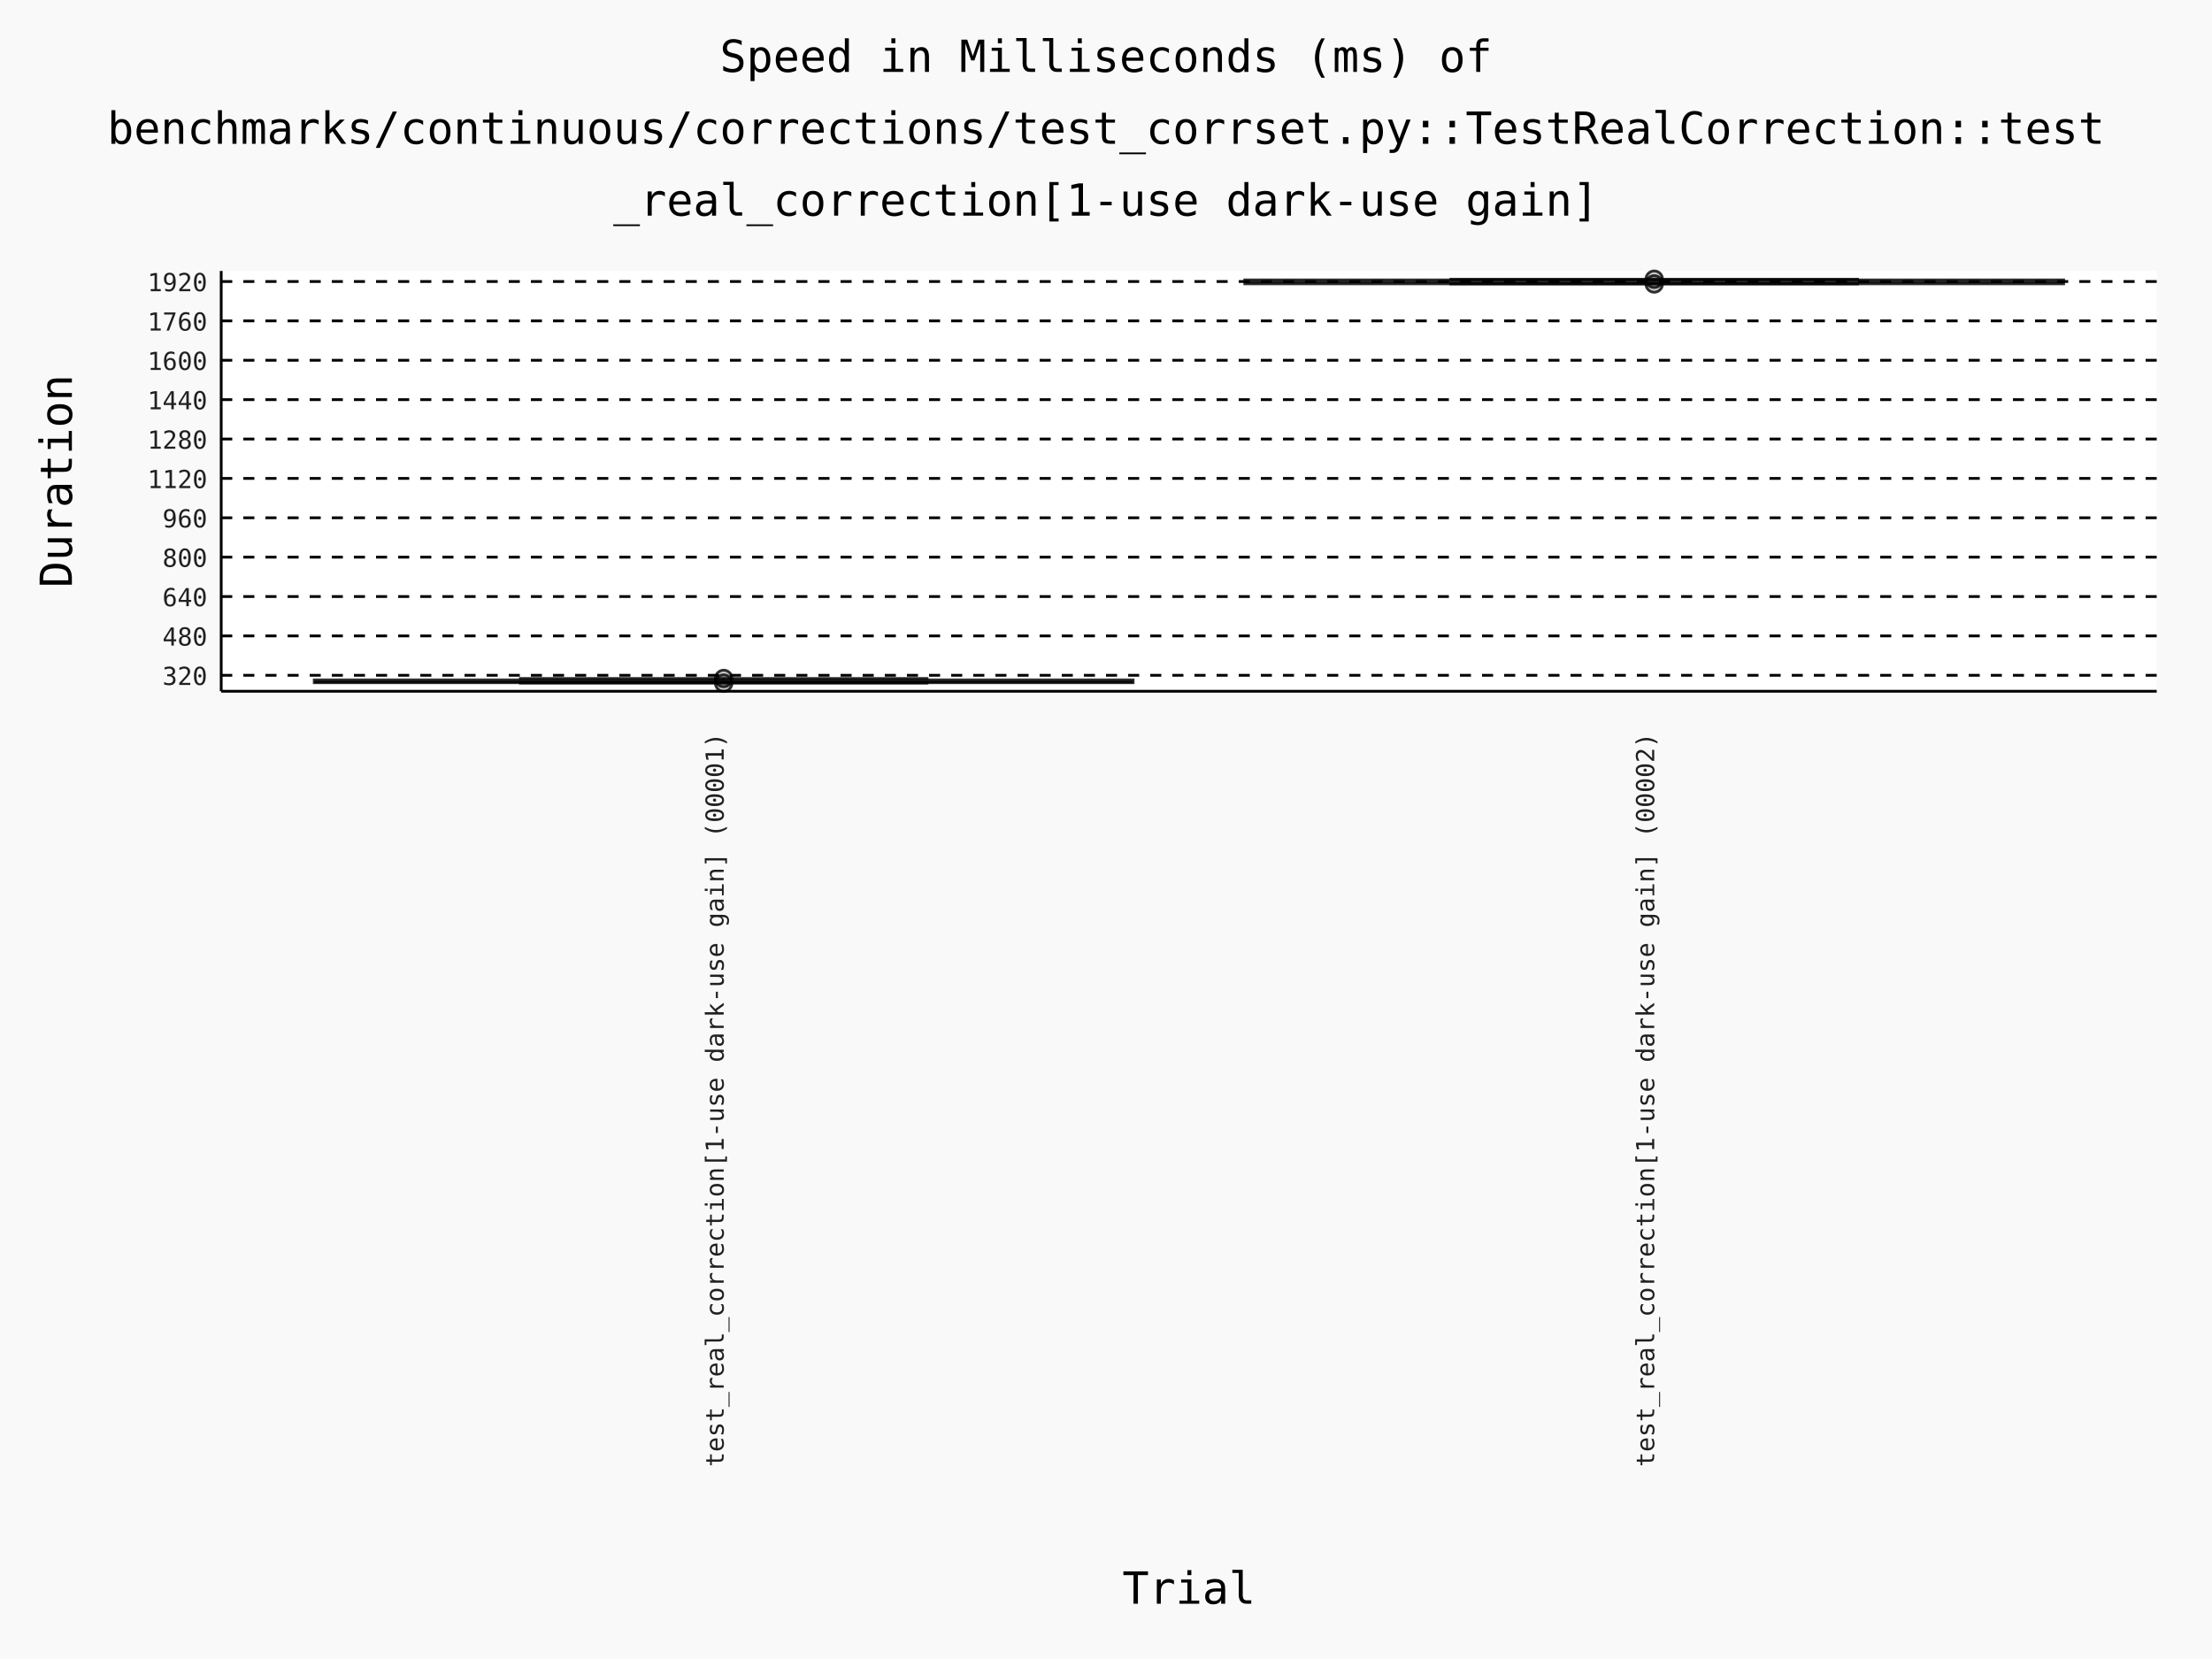
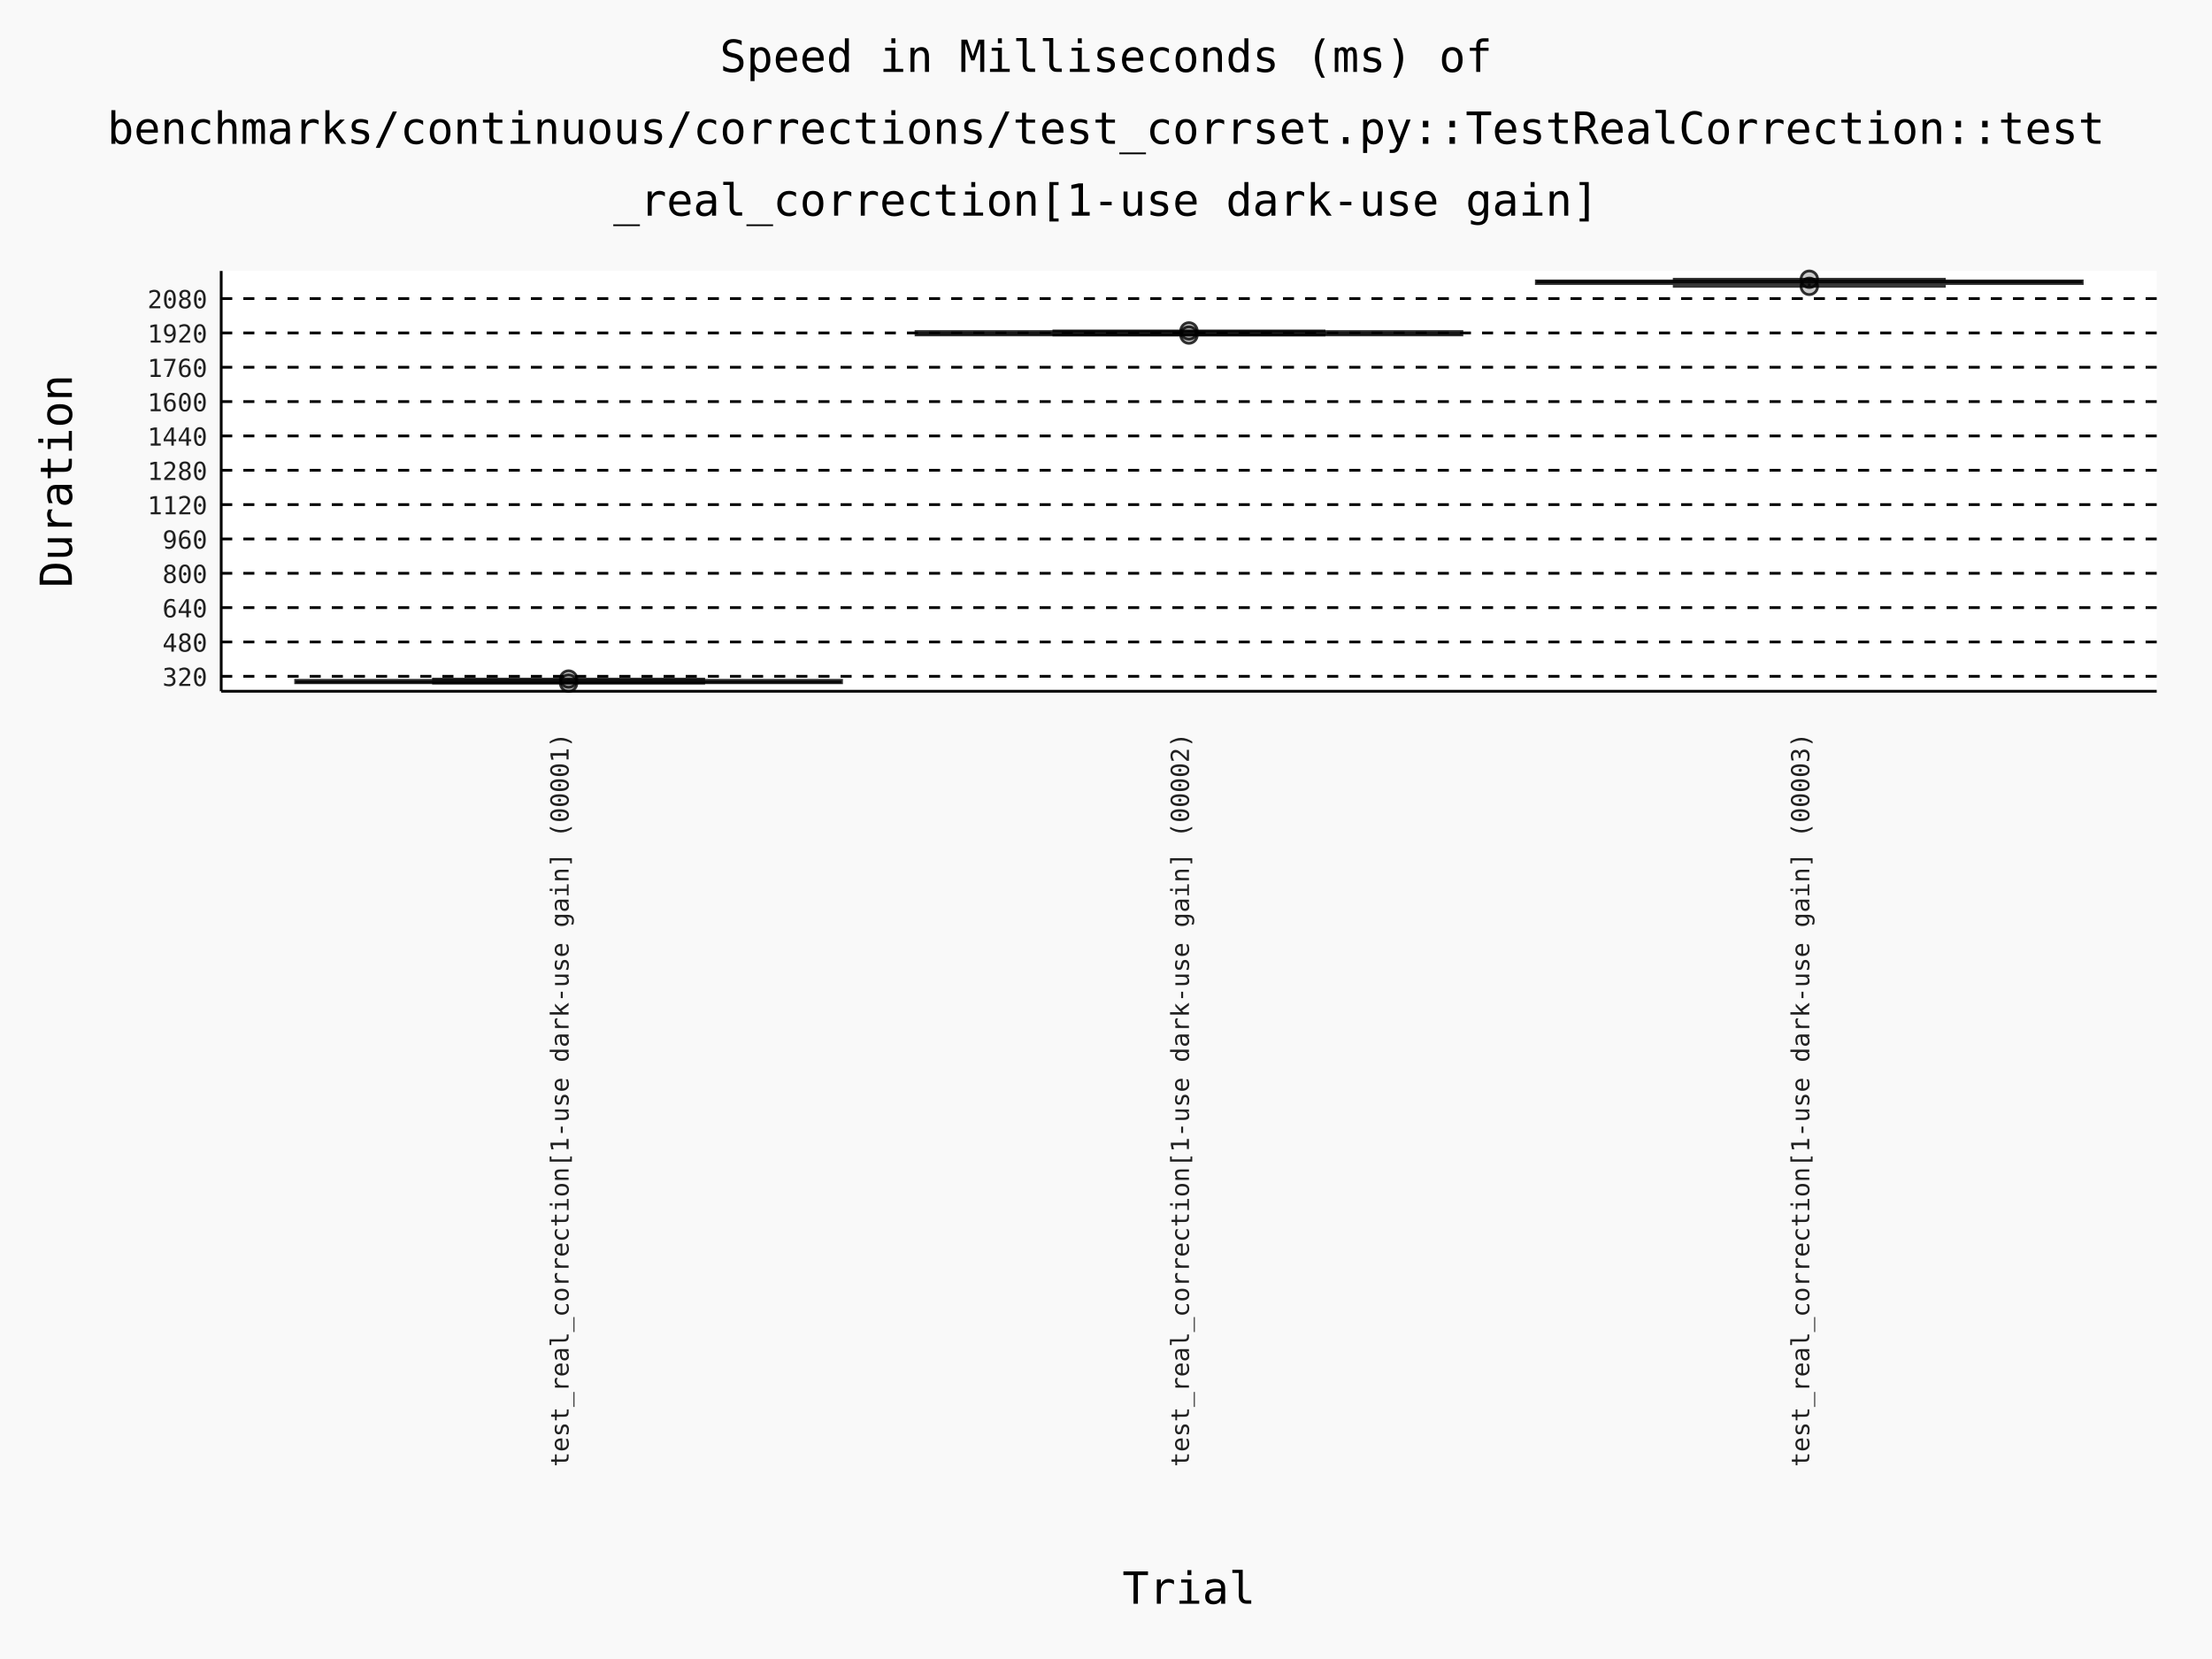
- <svg xmlns="http://www.w3.org/2000/svg" id="chart-b6d451cb-8a33-440e-82ff-a82d3a1214b4" class="pygal-chart" viewBox="0 0 800 600">
+ <svg xmlns="http://www.w3.org/2000/svg" id="chart-7063155e-7fcf-47be-9c37-c4a7ea9cb199" class="pygal-chart" viewBox="0 0 800 600">
  <defs>
-     <style type="text/css">#chart-b6d451cb-8a33-440e-82ff-a82d3a1214b4{-webkit-user-select:none;-webkit-font-smoothing:antialiased;font-family:Consolas,"Deja Vu Sans Mono","Bitstream Vera Sans Mono","Courier New",monospace}#chart-b6d451cb-8a33-440e-82ff-a82d3a1214b4 .title{font-family:Consolas,"Deja Vu Sans Mono","Bitstream Vera Sans Mono","Courier New",monospace;font-size:16px}#chart-b6d451cb-8a33-440e-82ff-a82d3a1214b4 .legends .legend text{font-family:Consolas,"Deja Vu Sans Mono","Bitstream Vera Sans Mono","Courier New",monospace;font-size:14px}#chart-b6d451cb-8a33-440e-82ff-a82d3a1214b4 .axis text{font-family:Consolas,"Deja Vu Sans Mono","Bitstream Vera Sans Mono","Courier New",monospace;font-size:10px}#chart-b6d451cb-8a33-440e-82ff-a82d3a1214b4 .axis text.major{font-family:Consolas,"Deja Vu Sans Mono","Bitstream Vera Sans Mono","Courier New",monospace;font-size:10px}#chart-b6d451cb-8a33-440e-82ff-a82d3a1214b4 .text-overlay text.value{font-family:Consolas,"Deja Vu Sans Mono","Bitstream Vera Sans Mono","Courier New",monospace;font-size:16px}#chart-b6d451cb-8a33-440e-82ff-a82d3a1214b4 .text-overlay text.label{font-family:Consolas,"Deja Vu Sans Mono","Bitstream Vera Sans Mono","Courier New",monospace;font-size:10px}#chart-b6d451cb-8a33-440e-82ff-a82d3a1214b4 .tooltip{font-family:Consolas,"Deja Vu Sans Mono","Bitstream Vera Sans Mono","Courier New",monospace;font-size:14px}#chart-b6d451cb-8a33-440e-82ff-a82d3a1214b4 text.no_data{font-family:Consolas,"Deja Vu Sans Mono","Bitstream Vera Sans Mono","Courier New",monospace;font-size:64px}
- #chart-b6d451cb-8a33-440e-82ff-a82d3a1214b4{background-color:rgba(249,249,249,1)}#chart-b6d451cb-8a33-440e-82ff-a82d3a1214b4 path,#chart-b6d451cb-8a33-440e-82ff-a82d3a1214b4 line,#chart-b6d451cb-8a33-440e-82ff-a82d3a1214b4 rect,#chart-b6d451cb-8a33-440e-82ff-a82d3a1214b4 circle{-webkit-transition:150ms;-moz-transition:150ms;transition:150ms}#chart-b6d451cb-8a33-440e-82ff-a82d3a1214b4 .graph &gt; .background{fill:rgba(249,249,249,1)}#chart-b6d451cb-8a33-440e-82ff-a82d3a1214b4 .plot &gt; .background{fill:rgba(255,255,255,1)}#chart-b6d451cb-8a33-440e-82ff-a82d3a1214b4 .graph{fill:rgba(0,0,0,.87)}#chart-b6d451cb-8a33-440e-82ff-a82d3a1214b4 text.no_data{fill:rgba(0,0,0,1)}#chart-b6d451cb-8a33-440e-82ff-a82d3a1214b4 .title{fill:rgba(0,0,0,1)}#chart-b6d451cb-8a33-440e-82ff-a82d3a1214b4 .legends .legend text{fill:rgba(0,0,0,.87)}#chart-b6d451cb-8a33-440e-82ff-a82d3a1214b4 .legends .legend:hover text{fill:rgba(0,0,0,1)}#chart-b6d451cb-8a33-440e-82ff-a82d3a1214b4 .axis .line{stroke:rgba(0,0,0,1)}#chart-b6d451cb-8a33-440e-82ff-a82d3a1214b4 .axis .guide.line{stroke:rgba(0,0,0,.54)}#chart-b6d451cb-8a33-440e-82ff-a82d3a1214b4 .axis .major.line{stroke:rgba(0,0,0,.87)}#chart-b6d451cb-8a33-440e-82ff-a82d3a1214b4 .axis text.major{fill:rgba(0,0,0,1)}#chart-b6d451cb-8a33-440e-82ff-a82d3a1214b4 .axis.y .guides:hover .guide.line,#chart-b6d451cb-8a33-440e-82ff-a82d3a1214b4 .line-graph .axis.x .guides:hover .guide.line,#chart-b6d451cb-8a33-440e-82ff-a82d3a1214b4 .stackedline-graph .axis.x .guides:hover .guide.line,#chart-b6d451cb-8a33-440e-82ff-a82d3a1214b4 .xy-graph .axis.x .guides:hover .guide.line{stroke:rgba(0,0,0,1)}#chart-b6d451cb-8a33-440e-82ff-a82d3a1214b4 .axis .guides:hover text{fill:rgba(0,0,0,1)}#chart-b6d451cb-8a33-440e-82ff-a82d3a1214b4 .reactive{fill-opacity:.7;stroke-opacity:.8;stroke-width:1}#chart-b6d451cb-8a33-440e-82ff-a82d3a1214b4 .ci{stroke:rgba(0,0,0,.87)}#chart-b6d451cb-8a33-440e-82ff-a82d3a1214b4 .reactive.active,#chart-b6d451cb-8a33-440e-82ff-a82d3a1214b4 .active .reactive{fill-opacity:.8;stroke-opacity:.9;stroke-width:4}#chart-b6d451cb-8a33-440e-82ff-a82d3a1214b4 .ci .reactive.active{stroke-width:1.5}#chart-b6d451cb-8a33-440e-82ff-a82d3a1214b4 .series text{fill:rgba(0,0,0,1)}#chart-b6d451cb-8a33-440e-82ff-a82d3a1214b4 .tooltip rect{fill:rgba(255,255,255,1);stroke:rgba(0,0,0,1);-webkit-transition:opacity 150ms;-moz-transition:opacity 150ms;transition:opacity 150ms}#chart-b6d451cb-8a33-440e-82ff-a82d3a1214b4 .tooltip .label{fill:rgba(0,0,0,.87)}#chart-b6d451cb-8a33-440e-82ff-a82d3a1214b4 .tooltip .label{fill:rgba(0,0,0,.87)}#chart-b6d451cb-8a33-440e-82ff-a82d3a1214b4 .tooltip .legend{font-size:.8em;fill:rgba(0,0,0,.54)}#chart-b6d451cb-8a33-440e-82ff-a82d3a1214b4 .tooltip .x_label{font-size:.6em;fill:rgba(0,0,0,1)}#chart-b6d451cb-8a33-440e-82ff-a82d3a1214b4 .tooltip .xlink{font-size:.5em;text-decoration:underline}#chart-b6d451cb-8a33-440e-82ff-a82d3a1214b4 .tooltip .value{font-size:1.5em}#chart-b6d451cb-8a33-440e-82ff-a82d3a1214b4 .bound{font-size:.5em}#chart-b6d451cb-8a33-440e-82ff-a82d3a1214b4 .max-value{font-size:.75em;fill:rgba(0,0,0,.54)}#chart-b6d451cb-8a33-440e-82ff-a82d3a1214b4 .map-element{fill:rgba(255,255,255,1);stroke:rgba(0,0,0,.54) !important}#chart-b6d451cb-8a33-440e-82ff-a82d3a1214b4 .map-element .reactive{fill-opacity:inherit;stroke-opacity:inherit}#chart-b6d451cb-8a33-440e-82ff-a82d3a1214b4 .color-0,#chart-b6d451cb-8a33-440e-82ff-a82d3a1214b4 .color-0 a:visited{stroke:#000000;fill:#000000}#chart-b6d451cb-8a33-440e-82ff-a82d3a1214b4 .color-1,#chart-b6d451cb-8a33-440e-82ff-a82d3a1214b4 .color-1 a:visited{stroke:#000000;fill:#000000}#chart-b6d451cb-8a33-440e-82ff-a82d3a1214b4 .text-overlay .color-0 text{fill:white}#chart-b6d451cb-8a33-440e-82ff-a82d3a1214b4 .text-overlay .color-1 text{fill:white}
- #chart-b6d451cb-8a33-440e-82ff-a82d3a1214b4 text.no_data{text-anchor:middle}#chart-b6d451cb-8a33-440e-82ff-a82d3a1214b4 .guide.line{fill:none}#chart-b6d451cb-8a33-440e-82ff-a82d3a1214b4 .centered{text-anchor:middle}#chart-b6d451cb-8a33-440e-82ff-a82d3a1214b4 .title{text-anchor:middle}#chart-b6d451cb-8a33-440e-82ff-a82d3a1214b4 .legends .legend text{fill-opacity:1}#chart-b6d451cb-8a33-440e-82ff-a82d3a1214b4 .axis.x text{text-anchor:middle}#chart-b6d451cb-8a33-440e-82ff-a82d3a1214b4 .axis.x:not(.web) text[transform]{text-anchor:start}#chart-b6d451cb-8a33-440e-82ff-a82d3a1214b4 .axis.x:not(.web) text[transform].backwards{text-anchor:end}#chart-b6d451cb-8a33-440e-82ff-a82d3a1214b4 .axis.y text{text-anchor:end}#chart-b6d451cb-8a33-440e-82ff-a82d3a1214b4 .axis.y text[transform].backwards{text-anchor:start}#chart-b6d451cb-8a33-440e-82ff-a82d3a1214b4 .axis.y2 text{text-anchor:start}#chart-b6d451cb-8a33-440e-82ff-a82d3a1214b4 .axis.y2 text[transform].backwards{text-anchor:end}#chart-b6d451cb-8a33-440e-82ff-a82d3a1214b4 .axis .guide.line{stroke-dasharray:4,4;stroke:black}#chart-b6d451cb-8a33-440e-82ff-a82d3a1214b4 .axis .major.guide.line{stroke-dasharray:6,6;stroke:black}#chart-b6d451cb-8a33-440e-82ff-a82d3a1214b4 .horizontal .axis.y .guide.line,#chart-b6d451cb-8a33-440e-82ff-a82d3a1214b4 .horizontal .axis.y2 .guide.line,#chart-b6d451cb-8a33-440e-82ff-a82d3a1214b4 .vertical .axis.x .guide.line{opacity:0}#chart-b6d451cb-8a33-440e-82ff-a82d3a1214b4 .horizontal .axis.always_show .guide.line,#chart-b6d451cb-8a33-440e-82ff-a82d3a1214b4 .vertical .axis.always_show .guide.line{opacity:1 !important}#chart-b6d451cb-8a33-440e-82ff-a82d3a1214b4 .axis.y .guides:hover .guide.line,#chart-b6d451cb-8a33-440e-82ff-a82d3a1214b4 .axis.y2 .guides:hover .guide.line,#chart-b6d451cb-8a33-440e-82ff-a82d3a1214b4 .axis.x .guides:hover .guide.line{opacity:1}#chart-b6d451cb-8a33-440e-82ff-a82d3a1214b4 .axis .guides:hover text{opacity:1}#chart-b6d451cb-8a33-440e-82ff-a82d3a1214b4 .nofill{fill:none}#chart-b6d451cb-8a33-440e-82ff-a82d3a1214b4 .subtle-fill{fill-opacity:.2}#chart-b6d451cb-8a33-440e-82ff-a82d3a1214b4 .dot{stroke-width:1px;fill-opacity:1;stroke-opacity:1}#chart-b6d451cb-8a33-440e-82ff-a82d3a1214b4 .dot.active{stroke-width:5px}#chart-b6d451cb-8a33-440e-82ff-a82d3a1214b4 .dot.negative{fill:transparent}#chart-b6d451cb-8a33-440e-82ff-a82d3a1214b4 text,#chart-b6d451cb-8a33-440e-82ff-a82d3a1214b4 tspan{stroke:none !important}#chart-b6d451cb-8a33-440e-82ff-a82d3a1214b4 .series text.active{opacity:1}#chart-b6d451cb-8a33-440e-82ff-a82d3a1214b4 .tooltip rect{fill-opacity:.95;stroke-width:.5}#chart-b6d451cb-8a33-440e-82ff-a82d3a1214b4 .tooltip text{fill-opacity:1}#chart-b6d451cb-8a33-440e-82ff-a82d3a1214b4 .showable{visibility:hidden}#chart-b6d451cb-8a33-440e-82ff-a82d3a1214b4 .showable.shown{visibility:visible}#chart-b6d451cb-8a33-440e-82ff-a82d3a1214b4 .gauge-background{fill:rgba(229,229,229,1);stroke:none}#chart-b6d451cb-8a33-440e-82ff-a82d3a1214b4 .bg-lines{stroke:rgba(249,249,249,1);stroke-width:2px}
+     <style type="text/css">#chart-7063155e-7fcf-47be-9c37-c4a7ea9cb199{-webkit-user-select:none;-webkit-font-smoothing:antialiased;font-family:Consolas,"Deja Vu Sans Mono","Bitstream Vera Sans Mono","Courier New",monospace}#chart-7063155e-7fcf-47be-9c37-c4a7ea9cb199 .title{font-family:Consolas,"Deja Vu Sans Mono","Bitstream Vera Sans Mono","Courier New",monospace;font-size:16px}#chart-7063155e-7fcf-47be-9c37-c4a7ea9cb199 .legends .legend text{font-family:Consolas,"Deja Vu Sans Mono","Bitstream Vera Sans Mono","Courier New",monospace;font-size:14px}#chart-7063155e-7fcf-47be-9c37-c4a7ea9cb199 .axis text{font-family:Consolas,"Deja Vu Sans Mono","Bitstream Vera Sans Mono","Courier New",monospace;font-size:10px}#chart-7063155e-7fcf-47be-9c37-c4a7ea9cb199 .axis text.major{font-family:Consolas,"Deja Vu Sans Mono","Bitstream Vera Sans Mono","Courier New",monospace;font-size:10px}#chart-7063155e-7fcf-47be-9c37-c4a7ea9cb199 .text-overlay text.value{font-family:Consolas,"Deja Vu Sans Mono","Bitstream Vera Sans Mono","Courier New",monospace;font-size:16px}#chart-7063155e-7fcf-47be-9c37-c4a7ea9cb199 .text-overlay text.label{font-family:Consolas,"Deja Vu Sans Mono","Bitstream Vera Sans Mono","Courier New",monospace;font-size:10px}#chart-7063155e-7fcf-47be-9c37-c4a7ea9cb199 .tooltip{font-family:Consolas,"Deja Vu Sans Mono","Bitstream Vera Sans Mono","Courier New",monospace;font-size:14px}#chart-7063155e-7fcf-47be-9c37-c4a7ea9cb199 text.no_data{font-family:Consolas,"Deja Vu Sans Mono","Bitstream Vera Sans Mono","Courier New",monospace;font-size:64px}
+ #chart-7063155e-7fcf-47be-9c37-c4a7ea9cb199{background-color:rgba(249,249,249,1)}#chart-7063155e-7fcf-47be-9c37-c4a7ea9cb199 path,#chart-7063155e-7fcf-47be-9c37-c4a7ea9cb199 line,#chart-7063155e-7fcf-47be-9c37-c4a7ea9cb199 rect,#chart-7063155e-7fcf-47be-9c37-c4a7ea9cb199 circle{-webkit-transition:150ms;-moz-transition:150ms;transition:150ms}#chart-7063155e-7fcf-47be-9c37-c4a7ea9cb199 .graph &gt; .background{fill:rgba(249,249,249,1)}#chart-7063155e-7fcf-47be-9c37-c4a7ea9cb199 .plot &gt; .background{fill:rgba(255,255,255,1)}#chart-7063155e-7fcf-47be-9c37-c4a7ea9cb199 .graph{fill:rgba(0,0,0,.87)}#chart-7063155e-7fcf-47be-9c37-c4a7ea9cb199 text.no_data{fill:rgba(0,0,0,1)}#chart-7063155e-7fcf-47be-9c37-c4a7ea9cb199 .title{fill:rgba(0,0,0,1)}#chart-7063155e-7fcf-47be-9c37-c4a7ea9cb199 .legends .legend text{fill:rgba(0,0,0,.87)}#chart-7063155e-7fcf-47be-9c37-c4a7ea9cb199 .legends .legend:hover text{fill:rgba(0,0,0,1)}#chart-7063155e-7fcf-47be-9c37-c4a7ea9cb199 .axis .line{stroke:rgba(0,0,0,1)}#chart-7063155e-7fcf-47be-9c37-c4a7ea9cb199 .axis .guide.line{stroke:rgba(0,0,0,.54)}#chart-7063155e-7fcf-47be-9c37-c4a7ea9cb199 .axis .major.line{stroke:rgba(0,0,0,.87)}#chart-7063155e-7fcf-47be-9c37-c4a7ea9cb199 .axis text.major{fill:rgba(0,0,0,1)}#chart-7063155e-7fcf-47be-9c37-c4a7ea9cb199 .axis.y .guides:hover .guide.line,#chart-7063155e-7fcf-47be-9c37-c4a7ea9cb199 .line-graph .axis.x .guides:hover .guide.line,#chart-7063155e-7fcf-47be-9c37-c4a7ea9cb199 .stackedline-graph .axis.x .guides:hover .guide.line,#chart-7063155e-7fcf-47be-9c37-c4a7ea9cb199 .xy-graph .axis.x .guides:hover .guide.line{stroke:rgba(0,0,0,1)}#chart-7063155e-7fcf-47be-9c37-c4a7ea9cb199 .axis .guides:hover text{fill:rgba(0,0,0,1)}#chart-7063155e-7fcf-47be-9c37-c4a7ea9cb199 .reactive{fill-opacity:.7;stroke-opacity:.8;stroke-width:1}#chart-7063155e-7fcf-47be-9c37-c4a7ea9cb199 .ci{stroke:rgba(0,0,0,.87)}#chart-7063155e-7fcf-47be-9c37-c4a7ea9cb199 .reactive.active,#chart-7063155e-7fcf-47be-9c37-c4a7ea9cb199 .active .reactive{fill-opacity:.8;stroke-opacity:.9;stroke-width:4}#chart-7063155e-7fcf-47be-9c37-c4a7ea9cb199 .ci .reactive.active{stroke-width:1.5}#chart-7063155e-7fcf-47be-9c37-c4a7ea9cb199 .series text{fill:rgba(0,0,0,1)}#chart-7063155e-7fcf-47be-9c37-c4a7ea9cb199 .tooltip rect{fill:rgba(255,255,255,1);stroke:rgba(0,0,0,1);-webkit-transition:opacity 150ms;-moz-transition:opacity 150ms;transition:opacity 150ms}#chart-7063155e-7fcf-47be-9c37-c4a7ea9cb199 .tooltip .label{fill:rgba(0,0,0,.87)}#chart-7063155e-7fcf-47be-9c37-c4a7ea9cb199 .tooltip .label{fill:rgba(0,0,0,.87)}#chart-7063155e-7fcf-47be-9c37-c4a7ea9cb199 .tooltip .legend{font-size:.8em;fill:rgba(0,0,0,.54)}#chart-7063155e-7fcf-47be-9c37-c4a7ea9cb199 .tooltip .x_label{font-size:.6em;fill:rgba(0,0,0,1)}#chart-7063155e-7fcf-47be-9c37-c4a7ea9cb199 .tooltip .xlink{font-size:.5em;text-decoration:underline}#chart-7063155e-7fcf-47be-9c37-c4a7ea9cb199 .tooltip .value{font-size:1.5em}#chart-7063155e-7fcf-47be-9c37-c4a7ea9cb199 .bound{font-size:.5em}#chart-7063155e-7fcf-47be-9c37-c4a7ea9cb199 .max-value{font-size:.75em;fill:rgba(0,0,0,.54)}#chart-7063155e-7fcf-47be-9c37-c4a7ea9cb199 .map-element{fill:rgba(255,255,255,1);stroke:rgba(0,0,0,.54) !important}#chart-7063155e-7fcf-47be-9c37-c4a7ea9cb199 .map-element .reactive{fill-opacity:inherit;stroke-opacity:inherit}#chart-7063155e-7fcf-47be-9c37-c4a7ea9cb199 .color-0,#chart-7063155e-7fcf-47be-9c37-c4a7ea9cb199 .color-0 a:visited{stroke:#000000;fill:#000000}#chart-7063155e-7fcf-47be-9c37-c4a7ea9cb199 .color-1,#chart-7063155e-7fcf-47be-9c37-c4a7ea9cb199 .color-1 a:visited{stroke:#000000;fill:#000000}#chart-7063155e-7fcf-47be-9c37-c4a7ea9cb199 .color-2,#chart-7063155e-7fcf-47be-9c37-c4a7ea9cb199 .color-2 a:visited{stroke:#000000;fill:#000000}#chart-7063155e-7fcf-47be-9c37-c4a7ea9cb199 .text-overlay .color-0 text{fill:white}#chart-7063155e-7fcf-47be-9c37-c4a7ea9cb199 .text-overlay .color-1 text{fill:white}#chart-7063155e-7fcf-47be-9c37-c4a7ea9cb199 .text-overlay .color-2 text{fill:white}
+ #chart-7063155e-7fcf-47be-9c37-c4a7ea9cb199 text.no_data{text-anchor:middle}#chart-7063155e-7fcf-47be-9c37-c4a7ea9cb199 .guide.line{fill:none}#chart-7063155e-7fcf-47be-9c37-c4a7ea9cb199 .centered{text-anchor:middle}#chart-7063155e-7fcf-47be-9c37-c4a7ea9cb199 .title{text-anchor:middle}#chart-7063155e-7fcf-47be-9c37-c4a7ea9cb199 .legends .legend text{fill-opacity:1}#chart-7063155e-7fcf-47be-9c37-c4a7ea9cb199 .axis.x text{text-anchor:middle}#chart-7063155e-7fcf-47be-9c37-c4a7ea9cb199 .axis.x:not(.web) text[transform]{text-anchor:start}#chart-7063155e-7fcf-47be-9c37-c4a7ea9cb199 .axis.x:not(.web) text[transform].backwards{text-anchor:end}#chart-7063155e-7fcf-47be-9c37-c4a7ea9cb199 .axis.y text{text-anchor:end}#chart-7063155e-7fcf-47be-9c37-c4a7ea9cb199 .axis.y text[transform].backwards{text-anchor:start}#chart-7063155e-7fcf-47be-9c37-c4a7ea9cb199 .axis.y2 text{text-anchor:start}#chart-7063155e-7fcf-47be-9c37-c4a7ea9cb199 .axis.y2 text[transform].backwards{text-anchor:end}#chart-7063155e-7fcf-47be-9c37-c4a7ea9cb199 .axis .guide.line{stroke-dasharray:4,4;stroke:black}#chart-7063155e-7fcf-47be-9c37-c4a7ea9cb199 .axis .major.guide.line{stroke-dasharray:6,6;stroke:black}#chart-7063155e-7fcf-47be-9c37-c4a7ea9cb199 .horizontal .axis.y .guide.line,#chart-7063155e-7fcf-47be-9c37-c4a7ea9cb199 .horizontal .axis.y2 .guide.line,#chart-7063155e-7fcf-47be-9c37-c4a7ea9cb199 .vertical .axis.x .guide.line{opacity:0}#chart-7063155e-7fcf-47be-9c37-c4a7ea9cb199 .horizontal .axis.always_show .guide.line,#chart-7063155e-7fcf-47be-9c37-c4a7ea9cb199 .vertical .axis.always_show .guide.line{opacity:1 !important}#chart-7063155e-7fcf-47be-9c37-c4a7ea9cb199 .axis.y .guides:hover .guide.line,#chart-7063155e-7fcf-47be-9c37-c4a7ea9cb199 .axis.y2 .guides:hover .guide.line,#chart-7063155e-7fcf-47be-9c37-c4a7ea9cb199 .axis.x .guides:hover .guide.line{opacity:1}#chart-7063155e-7fcf-47be-9c37-c4a7ea9cb199 .axis .guides:hover text{opacity:1}#chart-7063155e-7fcf-47be-9c37-c4a7ea9cb199 .nofill{fill:none}#chart-7063155e-7fcf-47be-9c37-c4a7ea9cb199 .subtle-fill{fill-opacity:.2}#chart-7063155e-7fcf-47be-9c37-c4a7ea9cb199 .dot{stroke-width:1px;fill-opacity:1;stroke-opacity:1}#chart-7063155e-7fcf-47be-9c37-c4a7ea9cb199 .dot.active{stroke-width:5px}#chart-7063155e-7fcf-47be-9c37-c4a7ea9cb199 .dot.negative{fill:transparent}#chart-7063155e-7fcf-47be-9c37-c4a7ea9cb199 text,#chart-7063155e-7fcf-47be-9c37-c4a7ea9cb199 tspan{stroke:none !important}#chart-7063155e-7fcf-47be-9c37-c4a7ea9cb199 .series text.active{opacity:1}#chart-7063155e-7fcf-47be-9c37-c4a7ea9cb199 .tooltip rect{fill-opacity:.95;stroke-width:.5}#chart-7063155e-7fcf-47be-9c37-c4a7ea9cb199 .tooltip text{fill-opacity:1}#chart-7063155e-7fcf-47be-9c37-c4a7ea9cb199 .showable{visibility:hidden}#chart-7063155e-7fcf-47be-9c37-c4a7ea9cb199 .showable.shown{visibility:visible}#chart-7063155e-7fcf-47be-9c37-c4a7ea9cb199 .gauge-background{fill:rgba(229,229,229,1);stroke:none}#chart-7063155e-7fcf-47be-9c37-c4a7ea9cb199 .bg-lines{stroke:rgba(249,249,249,1);stroke-width:2px}
.tooltip .value{font-size:1em !important}.axis text{font-size:9px !important}</style>
  </defs>
  <g class="graph custombox-graph vertical">
    <rect x="0" y="0" width="800" height="600" class="background" />
    <g transform="translate(80, 98)" class="plot">
      <rect x="0" y="0" width="700.0" height="152.0" class="background" />
      <g class="axis y always_show">
        <path d="M0 152 h700" class="line" />
        <g class="guides">
-           <path d="M0 146.229 h700" class="guide line" />
-           <text x="-5" y="149.729" class="">320</text>
+           <path d="M0 146.593 h700" class="guide line" />
+           <text x="-5" y="150.093" class="">320</text>
        </g>
        <g class="guides">
-           <path d="M0 131.987 h700" class="guide line" />
-           <text x="-5" y="135.487" class="">480</text>
+           <path d="M0 134.174 h700" class="guide line" />
+           <text x="-5" y="137.674" class="">480</text>
        </g>
        <g class="guides">
-           <path d="M0 117.746 h700" class="guide line" />
-           <text x="-5" y="121.246" class="">640</text>
+           <path d="M0 121.756 h700" class="guide line" />
+           <text x="-5" y="125.256" class="">640</text>
        </g>
        <g class="guides">
-           <path d="M0 103.504 h700" class="guide line" />
-           <text x="-5" y="107.004" class="">800</text>
+           <path d="M0 109.337 h700" class="guide line" />
+           <text x="-5" y="112.837" class="">800</text>
        </g>
        <g class="guides">
-           <path d="M0 89.262 h700" class="guide line" />
-           <text x="-5" y="92.762" class="">960</text>
+           <path d="M0 96.918 h700" class="guide line" />
+           <text x="-5" y="100.418" class="">960</text>
        </g>
        <g class="guides">
-           <path d="M0 75.021 h700" class="guide line" />
-           <text x="-5" y="78.521" class="">1120</text>
+           <path d="M0 84.499 h700" class="guide line" />
+           <text x="-5" y="87.999" class="">1120</text>
        </g>
        <g class="guides">
-           <path d="M0 60.779 h700" class="guide line" />
-           <text x="-5" y="64.279" class="">1280</text>
+           <path d="M0 72.08 h700" class="guide line" />
+           <text x="-5" y="75.58" class="">1280</text>
        </g>
        <g class="guides">
-           <path d="M0 46.538 h700" class="guide line" />
-           <text x="-5" y="50.038" class="">1440</text>
+           <path d="M0 59.662 h700" class="guide line" />
+           <text x="-5" y="63.162" class="">1440</text>
        </g>
        <g class="guides">
-           <path d="M0 32.296 h700" class="guide line" />
-           <text x="-5" y="35.796" class="">1600</text>
+           <path d="M0 47.243 h700" class="guide line" />
+           <text x="-5" y="50.743" class="">1600</text>
        </g>
        <g class="guides">
-           <path d="M0 18.055 h700" class="guide line" />
-           <text x="-5" y="21.555" class="">1760</text>
+           <path d="M0 34.824 h700" class="guide line" />
+           <text x="-5" y="38.324" class="">1760</text>
        </g>
        <g class="guides">
-           <path d="M0 3.813 h700" class="guide line" />
-           <text x="-5" y="7.313" class="">1920</text>
+           <path d="M0 22.405 h700" class="guide line" />
+           <text x="-5" y="25.905" class="">1920</text>
+         </g>
+         <g class="guides">
+           <path d="M0 9.986 h700" class="guide line" />
+           <text x="-5" y="13.486" class="">2080</text>
        </g>
      </g>
      <g class="axis x">
        <path d="M0 0 v152" class="line" />
        <g class="guides">
-           <path d="M181.731 0 v152" class="guide line" />
-           <text x="181.731" y="167.0" class="backwards" transform="rotate(270 181.7308 167)">test_real_correction[1-use dark-use gain] (00001)</text>
+           <path d="M125.641 0 v152" class="guide line" />
+           <text x="125.641" y="167.0" class="backwards" transform="rotate(270 125.641 167)">test_real_correction[1-use dark-use gain] (00001)</text>
        </g>
        <g class="guides">
-           <path d="M518.269 0 v152" class="guide line" />
-           <text x="518.269" y="167.0" class="backwards" transform="rotate(270 518.2692 167)">test_real_correction[1-use dark-use gain] (00002)</text>
+           <path d="M350 0 v152" class="guide line" />
+           <text x="350.0" y="167.0" class="backwards" transform="rotate(270 350 167)">test_real_correction[1-use dark-use gain] (00002)</text>
+         </g>
+         <g class="guides">
+           <path d="M574.359 0 v152" class="guide line" />
+           <text x="574.359" y="167.0" class="backwards" transform="rotate(270 574.359 167)">test_real_correction[1-use dark-use gain] (00003)</text>
        </g>
      </g>
      <g class="series serie-0 color-0">
        <g class="boxes">
          <g class="box">
-             <path stroke-width="3" d="M107.692 149.06 L255.769 149.06" class="reactive tooltip-trigger" />
-             <path stroke-width="3" d="M33.654 148.59 L329.808 148.59" class="reactive tooltip-trigger" />
-             <path stroke-width="3" d="M107.692 147.377 L255.769 147.377" class="reactive tooltip-trigger" />
-             <path stroke-width="2" d="M181.731 149.06 L181.731 148.915" class="reactive tooltip-trigger" />
-             <path stroke-width="2" d="M181.731 147.377 L181.731 147.886" class="reactive tooltip-trigger" />
-             <rect x="33.654" y="147.886" height="1.029" width="296.154" class="subtle-fill reactive tooltip-trigger" />
-             <circle cx="181.731" cy="149.06" r="3" class="subtle-fill reactive tooltip-trigger" />
-             <circle cx="181.731" cy="147.377" r="3" class="subtle-fill reactive tooltip-trigger" />
+             <path stroke-width="3" d="M76.282 149.062 L175 149.062" class="reactive tooltip-trigger" />
+             <path stroke-width="3" d="M26.923 148.653 L224.359 148.653" class="reactive tooltip-trigger" />
+             <path stroke-width="3" d="M76.282 147.595 L175 147.595" class="reactive tooltip-trigger" />
+             <path stroke-width="2" d="M125.641 149.062 L125.641 148.936" class="reactive tooltip-trigger" />
+             <path stroke-width="2" d="M125.641 147.595 L125.641 148.038" class="reactive tooltip-trigger" />
+             <rect x="26.923" y="148.038" height="0.897" width="197.436" class="subtle-fill reactive tooltip-trigger" />
+             <circle cx="125.641" cy="149.062" r="3" class="subtle-fill reactive tooltip-trigger" />
+             <circle cx="125.641" cy="147.595" r="3" class="subtle-fill reactive tooltip-trigger" />
          </g>
        </g>
      </g>
      <g class="series serie-1 color-1">
        <g class="boxes">
          <g class="box">
-             <path stroke-width="3" d="M444.231 4.69 L592.308 4.69" class="reactive tooltip-trigger" />
-             <path stroke-width="3" d="M370.192 4.021 L666.346 4.021" class="reactive tooltip-trigger" />
-             <path stroke-width="3" d="M444.231 2.991 L592.308 2.991" class="reactive tooltip-trigger" />
-             <path stroke-width="2" d="M518.269 4.69 L518.269 4.655" class="reactive tooltip-trigger" />
-             <path stroke-width="2" d="M518.269 2.991 L518.269 3.233" class="reactive tooltip-trigger" />
-             <rect x="370.192" y="3.233" height="1.421" width="296.154" class="subtle-fill reactive tooltip-trigger" />
-             <circle cx="518.269" cy="4.69" r="3" class="subtle-fill reactive tooltip-trigger" />
-             <circle cx="518.269" cy="2.991" r="3" class="subtle-fill reactive tooltip-trigger" />
+             <path stroke-width="3" d="M300.641 23.17 L399.359 23.17" class="reactive tooltip-trigger" />
+             <path stroke-width="3" d="M251.282 22.586 L448.718 22.586" class="reactive tooltip-trigger" />
+             <path stroke-width="3" d="M300.641 21.688 L399.359 21.688" class="reactive tooltip-trigger" />
+             <path stroke-width="2" d="M350 23.17 L350 23.139" class="reactive tooltip-trigger" />
+             <path stroke-width="2" d="M350 21.688 L350 21.899" class="reactive tooltip-trigger" />
+             <rect x="251.282" y="21.899" height="1.239" width="197.436" class="subtle-fill reactive tooltip-trigger" />
+             <circle cx="350.0" cy="23.17" r="3" class="subtle-fill reactive tooltip-trigger" />
+             <circle cx="350.0" cy="21.688" r="3" class="subtle-fill reactive tooltip-trigger" />
+           </g>
+         </g>
+       </g>
+       <g class="series serie-2 color-2">
+         <g class="boxes">
+           <g class="box">
+             <path stroke-width="3" d="M525 5.55 L623.718 5.55" class="reactive tooltip-trigger" />
+             <path stroke-width="3" d="M475.641 3.902 L673.077 3.902" class="reactive tooltip-trigger" />
+             <path stroke-width="3" d="M525 2.992 L623.718 2.992" class="reactive tooltip-trigger" />
+             <path stroke-width="2" d="M574.359 5.55 L574.359 4.556" class="reactive tooltip-trigger" />
+             <path stroke-width="2" d="M574.359 2.992 L574.359 3.592" class="reactive tooltip-trigger" />
+             <rect x="475.641" y="3.592" height="0.964" width="197.436" class="subtle-fill reactive tooltip-trigger" />
+             <circle cx="574.359" cy="5.55" r="3" class="subtle-fill reactive tooltip-trigger" />
+             <circle cx="574.359" cy="2.992" r="3" class="subtle-fill reactive tooltip-trigger" />
          </g>
        </g>
      </g>
    </g>
    <g class="titles">
      <text x="400.0" y="26" class="title plot_title">Speed in Milliseconds (ms) of</text>
      <text x="400.0" y="52" class="title plot_title">benchmarks/continuous/corrections/test_corrset.py::TestRealCorrection::test</text>
      <text x="400.0" y="78" class="title plot_title">_real_correction[1-use dark-use gain]</text>
      <text x="430.0" y="580.0" class="title">Trial</text>
      <text x="0" y="200.0" class="title" transform="rotate(-90 0 174)">Duration</text>
    </g>
    <g transform="translate(80, 98)" class="plot overlay">
      <g class="series serie-0 color-0" />
      <g class="series serie-1 color-1" />
+       <g class="series serie-2 color-2" />
    </g>
    <g transform="translate(80, 98)" class="plot text-overlay">
      <g class="series serie-0 color-0" />
      <g class="series serie-1 color-1" />
+       <g class="series serie-2 color-2" />
    </g>
    <g transform="translate(80, 98)" class="plot tooltip-overlay">
      <g transform="translate(0 0)" style="opacity: 0" class="tooltip">
        <rect rx="0" ry="0" width="0" height="0" class="tooltip-box" />
        <g class="text" />
      </g>
    </g>
  </g>
</svg>
